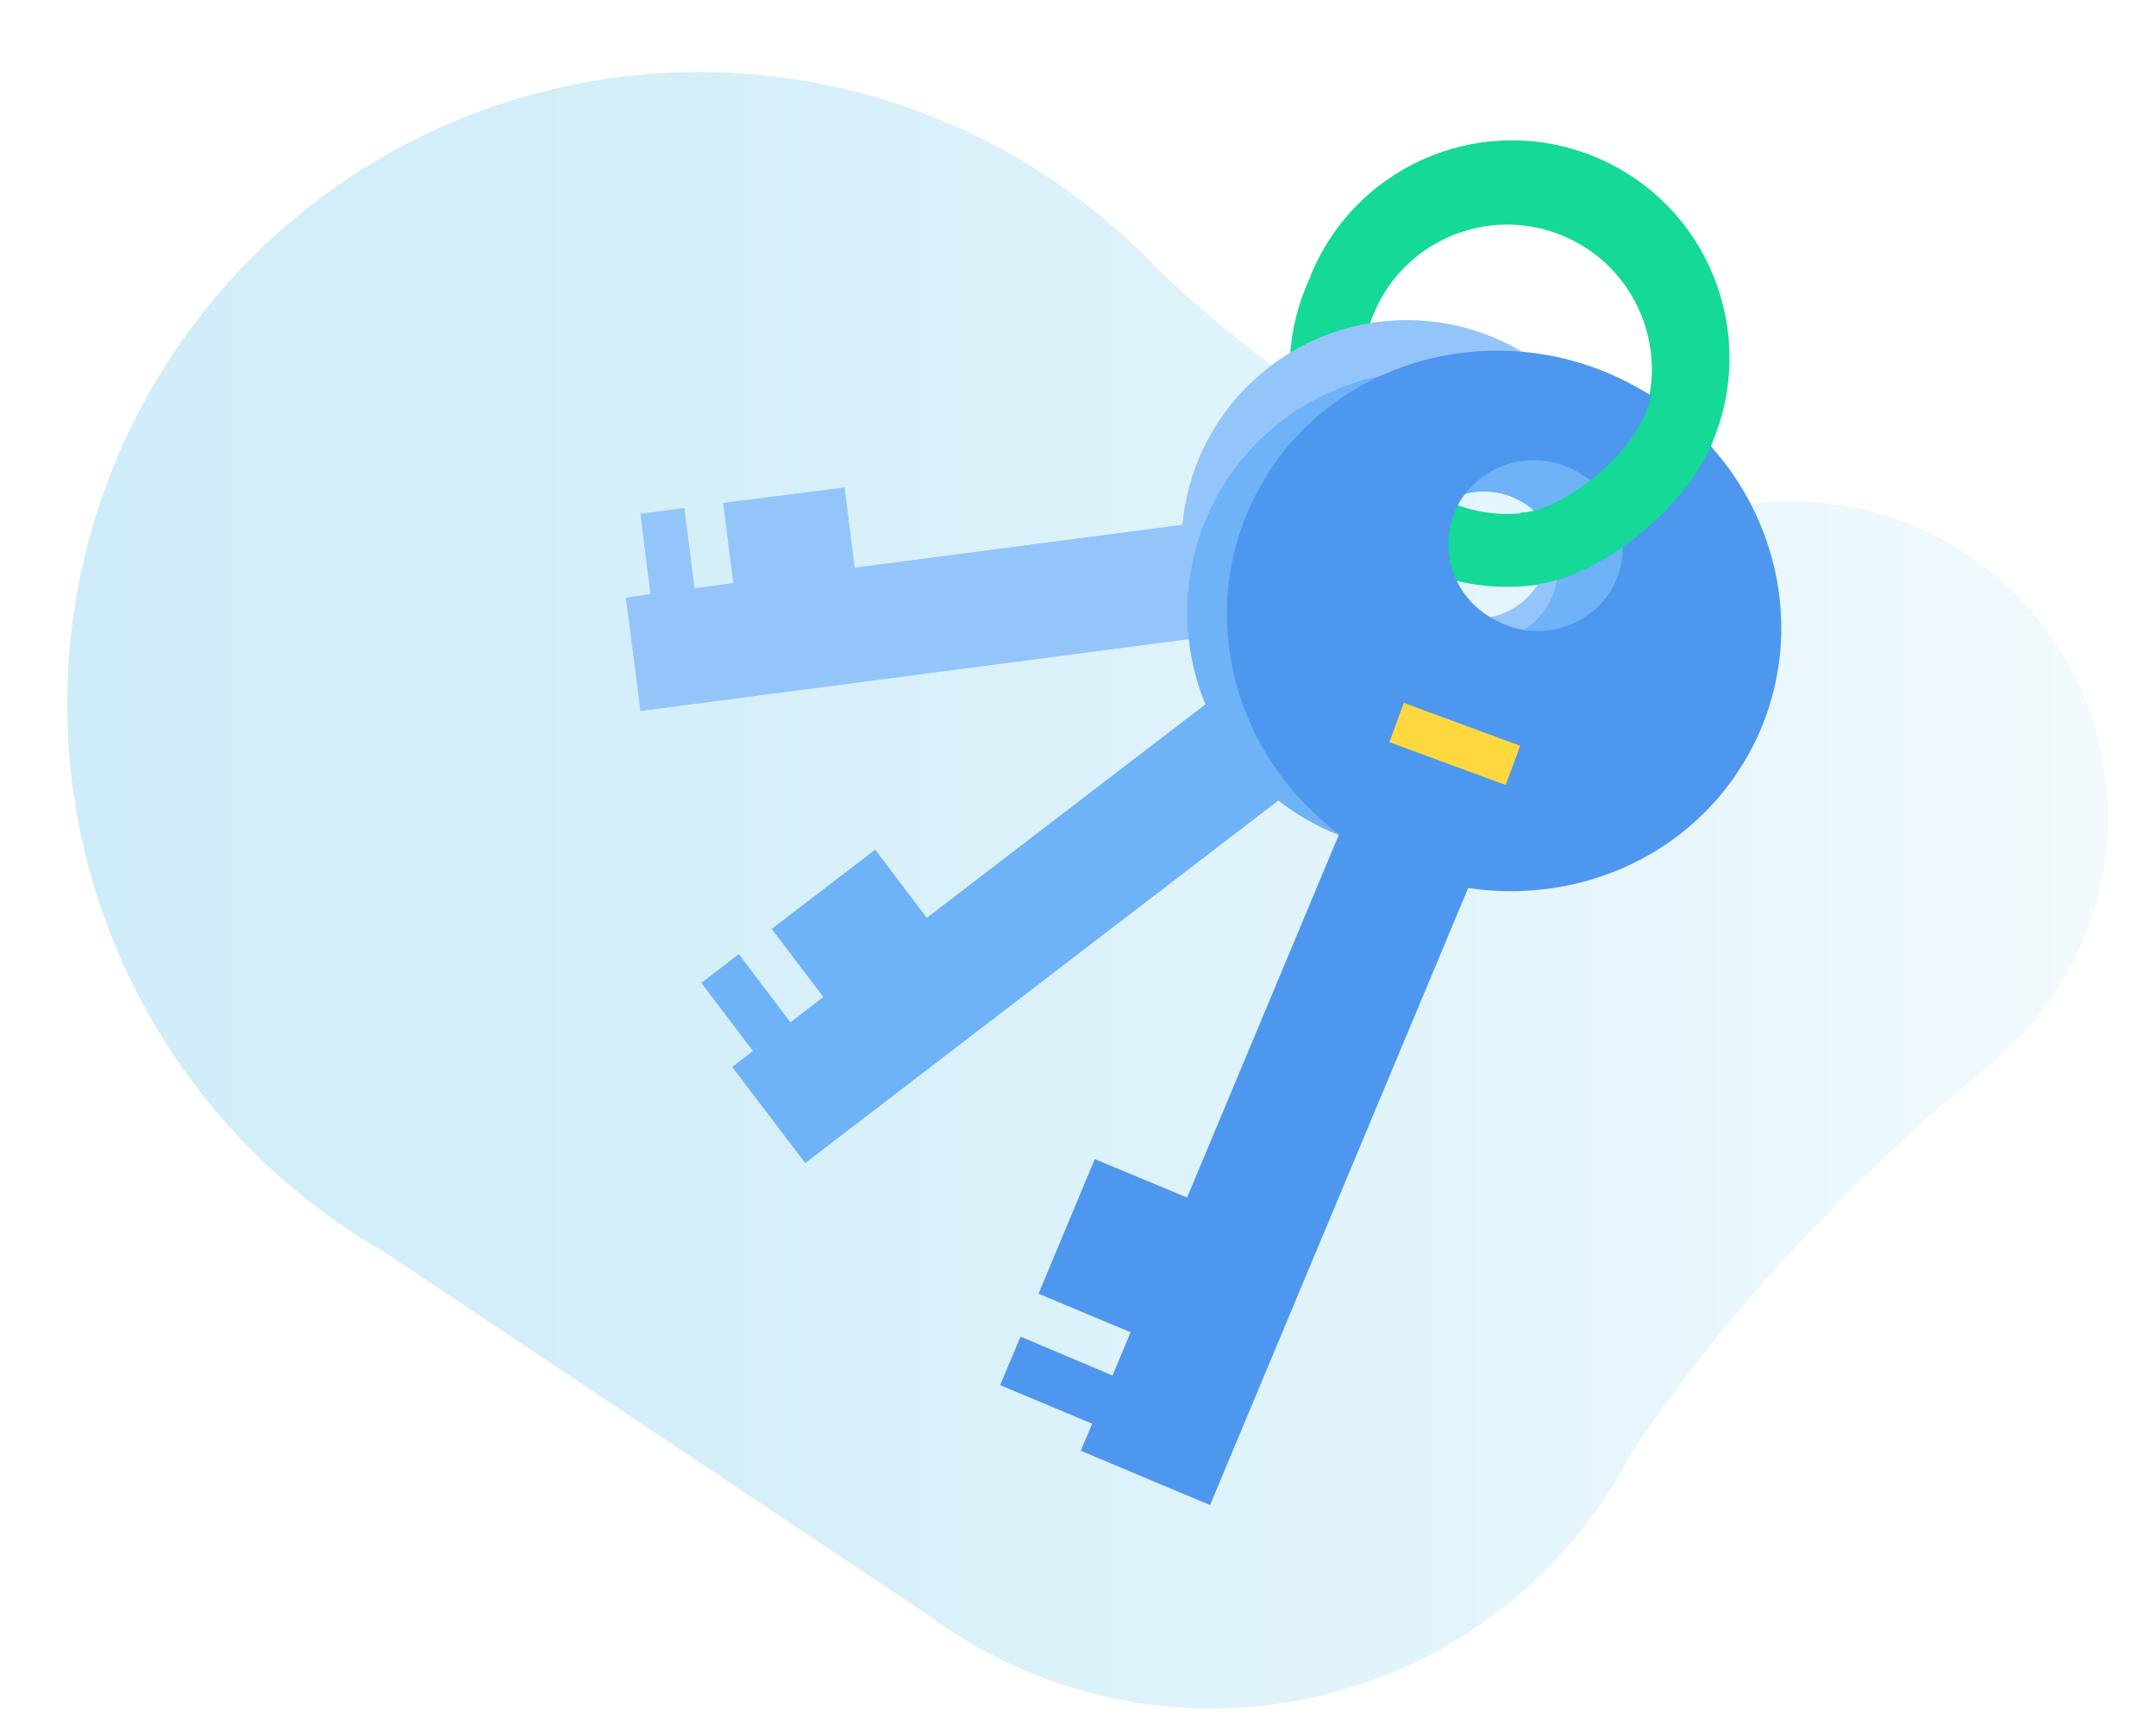
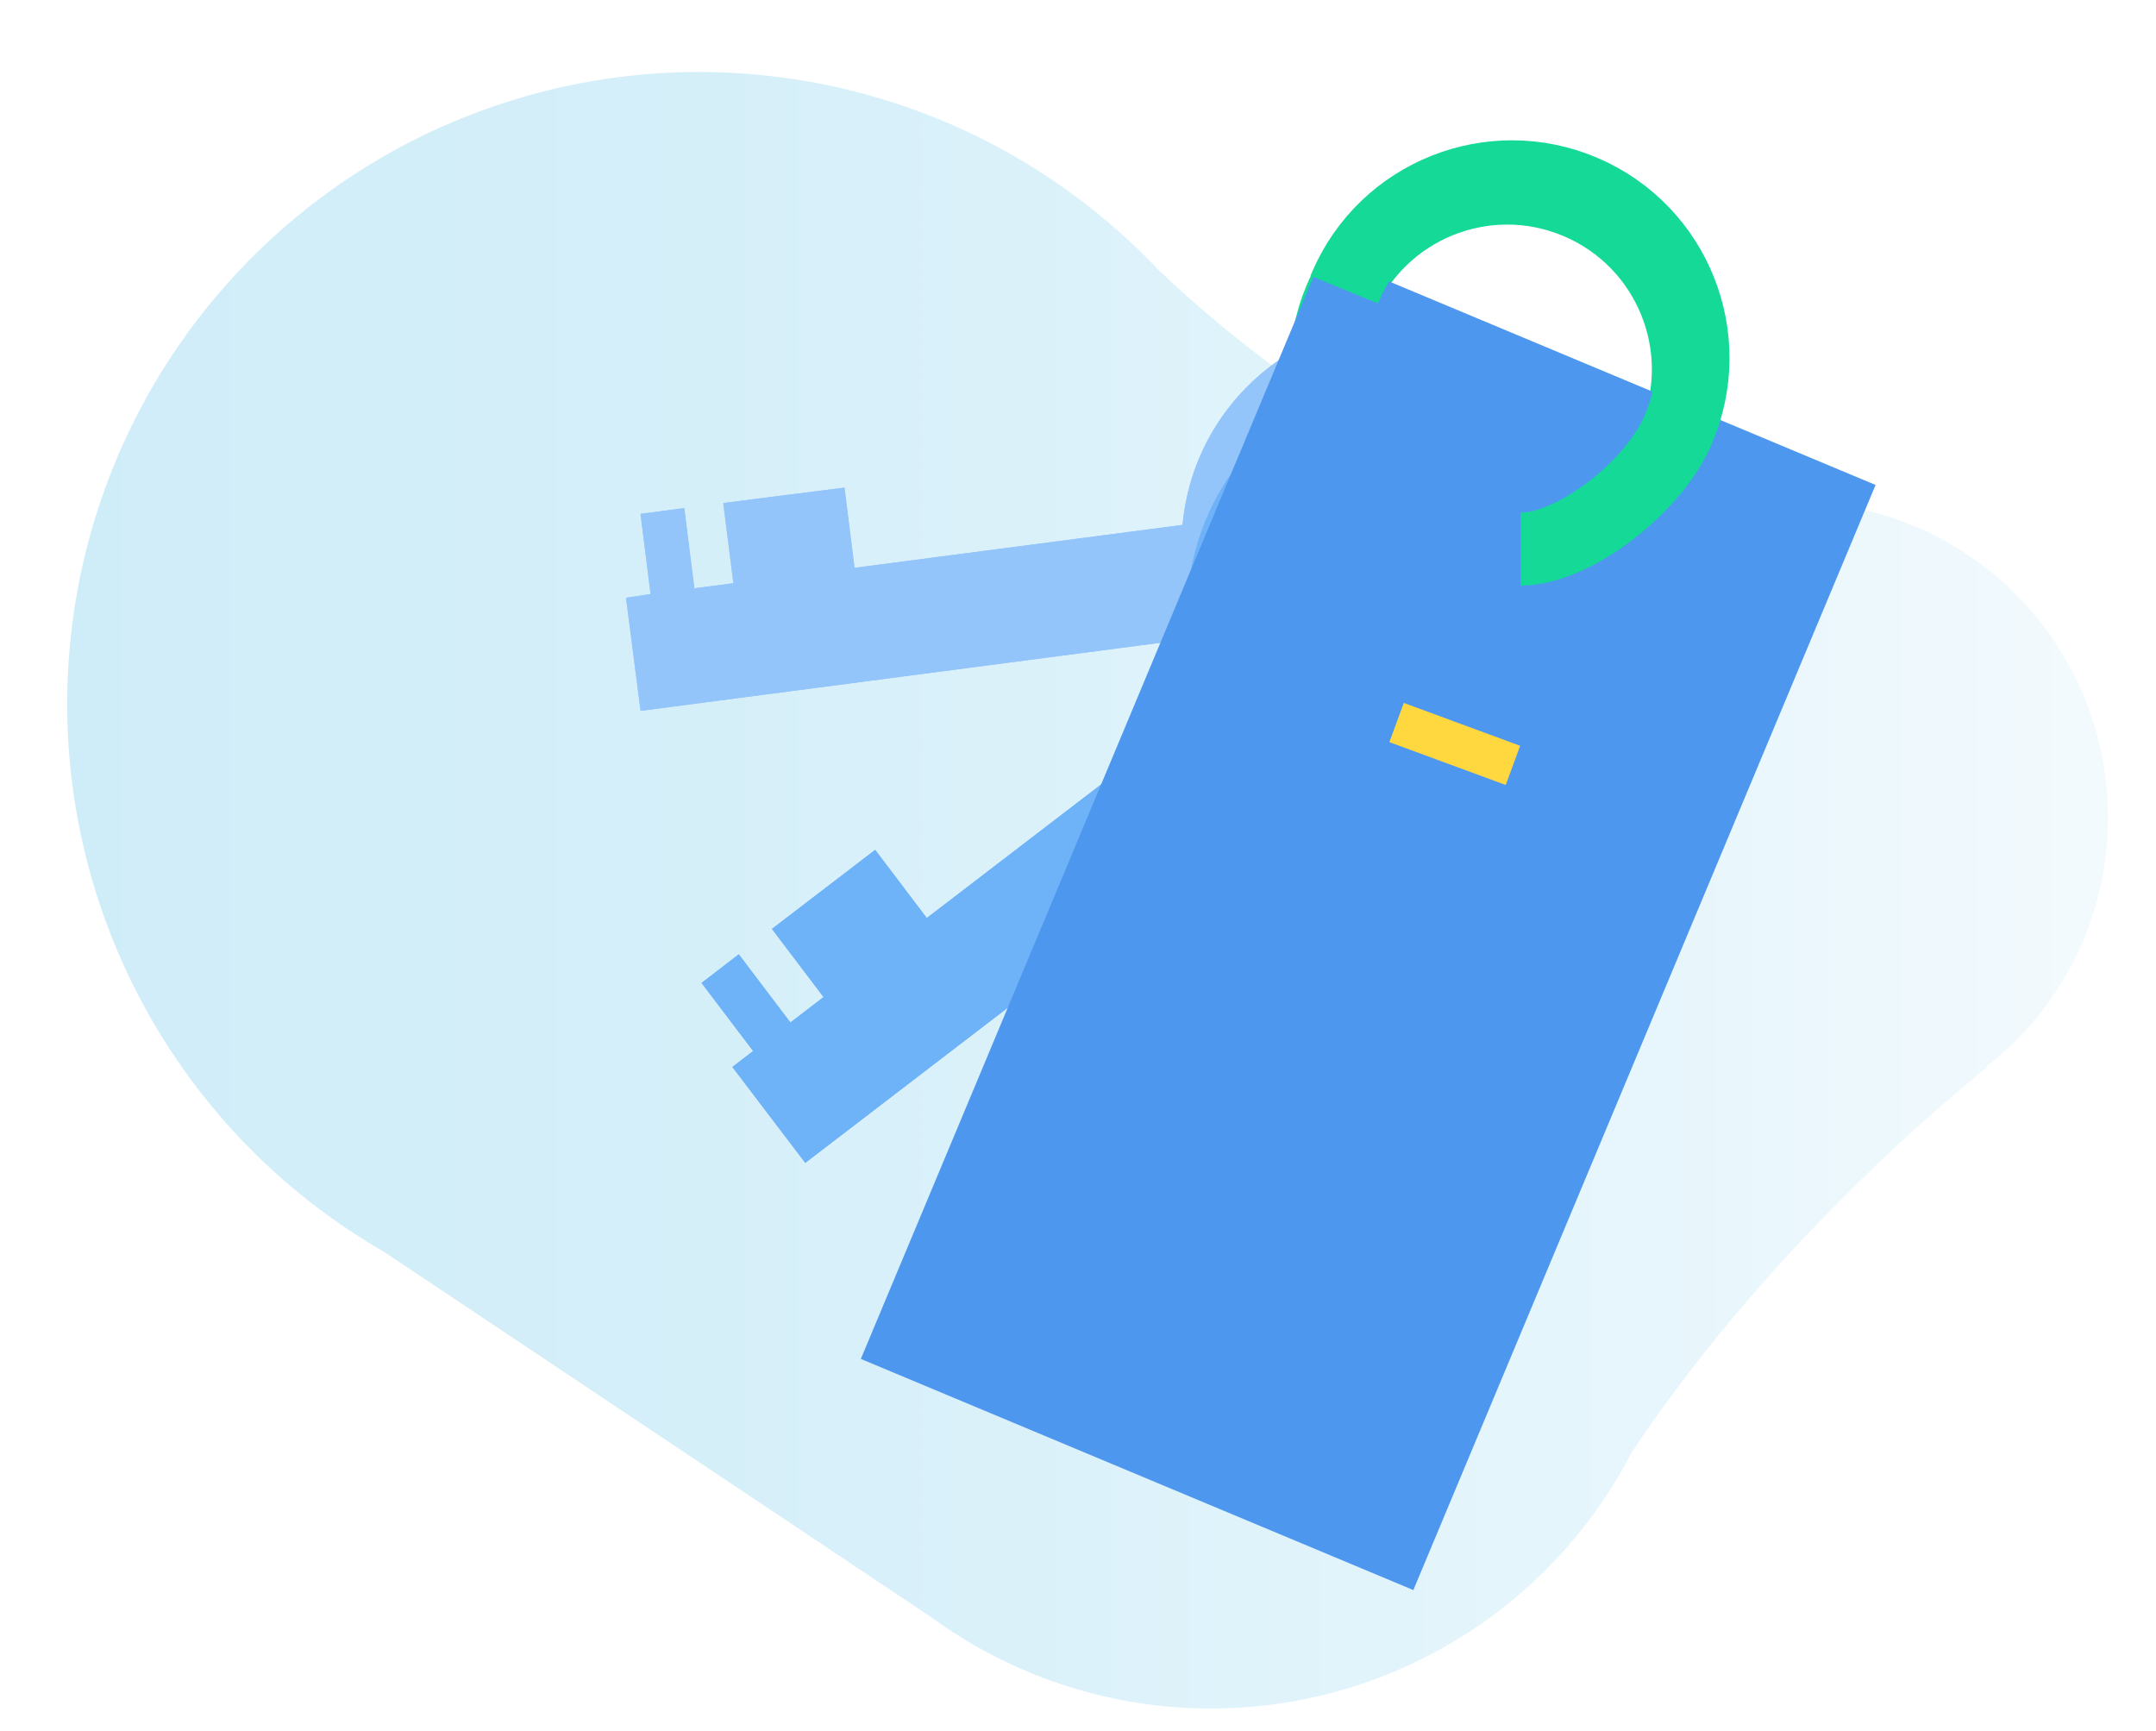
- <svg id="Layer_1" data-name="Layer 1" viewBox="0 0 295.77 237.34">
+ <svg xmlns="http://www.w3.org/2000/svg" id="Layer_1" data-name="Layer 1" viewBox="0 0 295.77 237.34">
+   <defs />
  <defs>
-     <style>
-       .cls-1,.cls-14,.cls-3{fill:none}.cls-2{fill:url(#linear-gradient)}.cls-3{stroke:#14d997;stroke-width:10px}.cls-14,.cls-3{stroke-miterlimit:10}.cls-4,.cls-6{fill:#94c5fa}.cls-4,.cls-7{fill-rule:evenodd}.cls-5{clip-path:url(#clip-path)}.cls-7,.cls-9{fill:#6eb2f8}.cls-8{clip-path:url(#clip-path-2)}.cls-10{clip-path:url(#clip-path-3)}.cls-11{clip-path:url(#clip-path-4)}.cls-12{clip-path:url(#clip-path-6)}.cls-13{fill:#4e97ee}.cls-14{stroke:#ffd840;stroke-width:5.73px}
-     </style>
-     <linearGradient id="linear-gradient" x1="9.22" x2="289.19" y1="3656.95" y2="3656.95" gradientTransform="translate(0 -3534.83)" gradientUnits="userSpaceOnUse">
-       <stop offset="0" stop-color="#cfedf9" />
-       <stop offset="0.32" stop-color="#d5eff9" />
-       <stop offset="0.78" stop-color="#e7f6fc" />
-       <stop offset="1" stop-color="#f3fafd" />
-     </linearGradient>
    <clipPath id="clip-path">
-       <path d="M162.23 72l-45 5.89-1.38-11L99.22 69l1.39 11-5.35.7-1.39-11-6 .79 1.38 11-3.37.51 2 15.51 76.34-10a30.76 30.76 0 0 0 27.56 19.4 31.14 31.14 0 0 0 32.05-30 30.9 30.9 0 0 0-61.6-4.91m40.33-7.13a10 10 0 1 1-.14 0h.14" class="cls-1" />
+       <path d="M162.23 72l-45 5.89-1.38-11L99.22 69l1.39 11-5.35.7-1.39-11-6 .79 1.38 11-3.37.51 2 15.51 76.34-10a30.76 30.76 0 0027.56 19.4 31.14 31.14 0 0032.05-30 30.9 30.9 0 00-61.6-4.91m40.33-7.13a10 10 0 11-.14 0h.14" class="cls-1" />
    </clipPath>
    <clipPath id="clip-path-2">
-       <path d="M165.38 96.63l-38.24 29.3-7.08-9.35-14.16 10.84 7.08 9.35-4.55 3.49-7.08-9.35-5.11 3.92 7.08 9.34-2.85 2.19 10 13.15 64.91-49.73a32.59 32.59 0 0 0 35.55 3.09 33.06 33.06 0 0 0 13.65-44.5 32.56 32.56 0 0 0-44-13.64l-.26.14a33.06 33.06 0 0 0-14.92 41.76m33.32-28a10.26 10.26 0 0 1 13.89 4.18v.07a10.42 10.42 0 0 1-4.29 14 10.28 10.28 0 0 1-13.91-4.19v-.06a10.42 10.42 0 0 1 4.3-14" class="cls-1" />
+       <path d="M165.38 96.63l-38.24 29.3-7.08-9.35-14.16 10.84 7.08 9.35-4.55 3.49-7.08-9.35-5.11 3.92 7.08 9.34-2.85 2.19 10 13.15 64.91-49.73a32.59 32.59 0 0035.55 3.09 33.06 33.06 0 0013.65-44.5 32.56 32.56 0 00-44-13.64l-.26.14a33.06 33.06 0 00-14.92 41.76m33.32-28a10.26 10.26 0 0113.89 4.18v.07a10.42 10.42 0 01-4.29 14 10.28 10.28 0 01-13.91-4.19v-.06a10.42 10.42 0 014.3-14" class="cls-1" />
    </clipPath>
    <clipPath id="clip-path-3">
-       <path d="M204.43 84.67a11.67 11.67 0 0 1-4.09-16l.09-.15A12 12 0 0 1 216.87 65 11.66 11.66 0 0 1 221 81l-.1.17a11.92 11.92 0 0 1-14.71 4.4 14.45 14.45 0 0 1-1.75-.9m-30.6-19.53c-10.29 16.26-5.77 37.6 9.87 49.27l-20.86 49.86-12.66-5.27-7.72 18.46 12.63 5.29-2.48 5.93-12.62-5.33-2.8 6.65 12.63 5.29-1.56 3.71 17.73 7.46 35.41-84.65c14.47 2.18 29.34-3.83 37.4-16.56C249.76 88 244 65.09 226.08 54a41.69 41.69 0 0 0-5.56-2.86c-17-7.1-36.9-1.51-46.71 14" class="cls-1" />
+       <path d="M204.43 84.67a11.67 11.67 0 01-4.09-16l.09-.15A12 12 0 01216.87 65 11.66 11.66 0 01221 81l-.1.17a11.92 11.92 0 01-14.71 4.4 14.45 14.45 0 01-1.75-.9m-30.6-19.53c-10.29 16.26-5.77 37.6 9.87 49.27l-20.86 49.86-12.66-5.27-7.72 18.46 12.63 5.29-2.48 5.93-12.62-5.33-2.8 6.65 12.63 5.29-1.56 3.71 17.73 7.46 35.41-84.65c14.47 2.18 29.34-3.83 37.4-16.56C249.76 88 244 65.09 226.08 54a41.69 41.69 0 00-5.56-2.86c-17-7.1-36.9-1.51-46.71 14" class="cls-1" />
    </clipPath>
    <clipPath id="clip-path-4">
      <path d="M106.42 84.79h164.33v84.08H106.42z" class="cls-1" transform="rotate(-67.3 188.582 126.831)" />
    </clipPath>
    <clipPath id="clip-path-6">
      <path d="M105.53 85.39h164.33v82.16H105.53z" class="cls-1" transform="rotate(-67.3 187.695 126.47)" />
    </clipPath>
+     <linearGradient id="linear-gradient" x1="9.22" x2="289.19" y1="3656.95" y2="3656.95" gradientTransform="translate(0 -3534.83)" gradientUnits="userSpaceOnUse">
+       <stop offset="0" stop-color="#cfedf9" />
+       <stop offset=".32" stop-color="#d5eff9" />
+       <stop offset=".78" stop-color="#e7f6fc" />
+       <stop offset="1" stop-color="#f3fafd" />
+     </linearGradient>
+     <style>.cls-1,.cls-3{fill:none}.cls-3{stroke:#14d997;stroke-width:10px;stroke-miterlimit:10}.cls-10{clip-path:url(#clip-path-3)}</style>
  </defs>
-   <path d="M289.19 112.14A43.35 43.35 0 0 0 232 71.06c-31.17 4.37-66.19-27.42-73.11-34.06A86.69 86.69 0 1 0 52.66 171.7l75 50.07a65 65 0 0 0 96.2-22.57c20.62-31 48.74-52.77 48.74-52.77l-.07-.14a43.21 43.21 0 0 0 16.66-34.15z" class="cls-2" />
-   <path d="M183.85 41.07a24.84 24.84 0 1 0 32.5-13.33 24.82 24.82 0 0 0-32.49 13.31z" class="cls-3" />
-   <path d="M162.23 72l-45 5.89-1.38-11L99.22 69l1.39 11-5.35.7-1.39-11-6 .79 1.38 11-3.37.51 2 15.51 76.34-10a30.76 30.76 0 0 0 27.56 19.4 31.14 31.14 0 0 0 32.05-30 30.9 30.9 0 0 0-61.6-4.91m40.33-7.13a10 10 0 1 1-.14 0h.14" class="cls-4" />
-   <g class="cls-5">
-     <path d="M100.46 1.81h110.71v148.95H100.46z" class="cls-6" transform="rotate(-67.3 155.822 76.289)" />
+   <path fill="url(#linear-gradient)" d="M289.19 112.14A43.35 43.35 0 00232 71.06c-31.17 4.37-66.19-27.42-73.11-34.06A86.69 86.69 0 1052.66 171.7l75 50.07a65 65 0 0096.2-22.57c20.62-31 48.74-52.77 48.74-52.77l-.07-.14a43.21 43.21 0 0016.66-34.15z" />
+   <path d="M183.85 41.07a24.84 24.84 0 1032.5-13.33 24.82 24.82 0 00-32.49 13.31z" class="cls-3" />
+   <path fill="#94c5fa" fill-rule="evenodd" d="M162.23 72l-45 5.89-1.38-11L99.22 69l1.39 11-5.35.7-1.39-11-6 .79 1.38 11-3.37.51 2 15.51 76.34-10a30.76 30.76 0 0027.56 19.4 31.14 31.14 0 0032.05-30 30.9 30.9 0 00-61.6-4.91m40.33-7.13a10 10 0 11-.14 0h.14" />
+   <g clip-path="url(#clip-path)">
+     <path fill="#94c5fa" d="M100.46 1.81h110.71v148.95H100.46z" transform="rotate(-67.3 155.822 76.289)" />
  </g>
-   <path d="M165.38 96.63l-38.24 29.3-7.08-9.35-14.16 10.84 7.08 9.35-4.55 3.49-7.08-9.35-5.11 3.92 7.08 9.34-2.85 2.19 10 13.15 64.91-49.73a32.59 32.59 0 0 0 35.55 3.09 33.06 33.06 0 0 0 13.65-44.5 32.56 32.56 0 0 0-44-13.64l-.26.14a33.06 33.06 0 0 0-14.92 41.76m33.32-28a10.26 10.26 0 0 1 13.89 4.18v.07a10.42 10.42 0 0 1-4.29 14 10.28 10.28 0 0 1-13.91-4.19v-.06a10.42 10.42 0 0 1 4.3-14" class="cls-7" />
-   <g class="cls-8">
-     <path d="M86.68 46.54h154.68v123.81H86.68z" class="cls-9" transform="rotate(-67.3 164.02 108.444)" />
+   <path fill="#6eb2f8" fill-rule="evenodd" d="M165.38 96.63l-38.24 29.3-7.08-9.35-14.16 10.84 7.08 9.35-4.55 3.49-7.08-9.35-5.11 3.92 7.08 9.34-2.85 2.19 10 13.15 64.91-49.73a32.59 32.59 0 0035.55 3.09 33.06 33.06 0 0013.65-44.5 32.56 32.56 0 00-44-13.64l-.26.14a33.06 33.06 0 00-14.92 41.76m33.32-28a10.26 10.26 0 0113.89 4.18v.07a10.42 10.42 0 01-4.29 14 10.28 10.28 0 01-13.91-4.19v-.06a10.42 10.42 0 014.3-14" />
+   <g clip-path="url(#clip-path-2)">
+     <path fill="#6eb2f8" d="M86.68 46.54h154.68v123.81H86.68z" transform="rotate(-67.3 164.02 108.444)" />
  </g>
-   <g class="cls-10">
-     <g class="cls-11">
-       <g class="cls-10">
-         <g class="cls-12">
-           <path d="M97.68 80.18h183.28v95.55H97.68z" class="cls-13" transform="rotate(-67.03 189.309 127.957)" />
-         </g>
-       </g>
+   <g clip-path="url(#clip-path-4)">
+     <g clip-path="url(#clip-path-6)">
+       <path fill="#4e97ee" d="M97.68 80.18h183.28v95.55H97.68z" transform="rotate(-67.03 189.309 127.957)" />
    </g>
  </g>
-   <path d="M208.6 75.32c7.38 0 18.37-8.6 21.64-16.42a24.84 24.84 0 0 0-45.65-19.61l-.18.44" class="cls-3" />
-   <path d="M191.59 99.11l15.96 5.88" class="cls-14" />
+   <path d="M208.6 75.32c7.38 0 18.37-8.6 21.64-16.42a24.84 24.84 0 00-45.65-19.61l-.18.44" class="cls-3" />
+   <path fill="none" stroke="#ffd840" stroke-miterlimit="10" stroke-width="5.73" d="M191.59 99.11l15.96 5.88" />
</svg>
